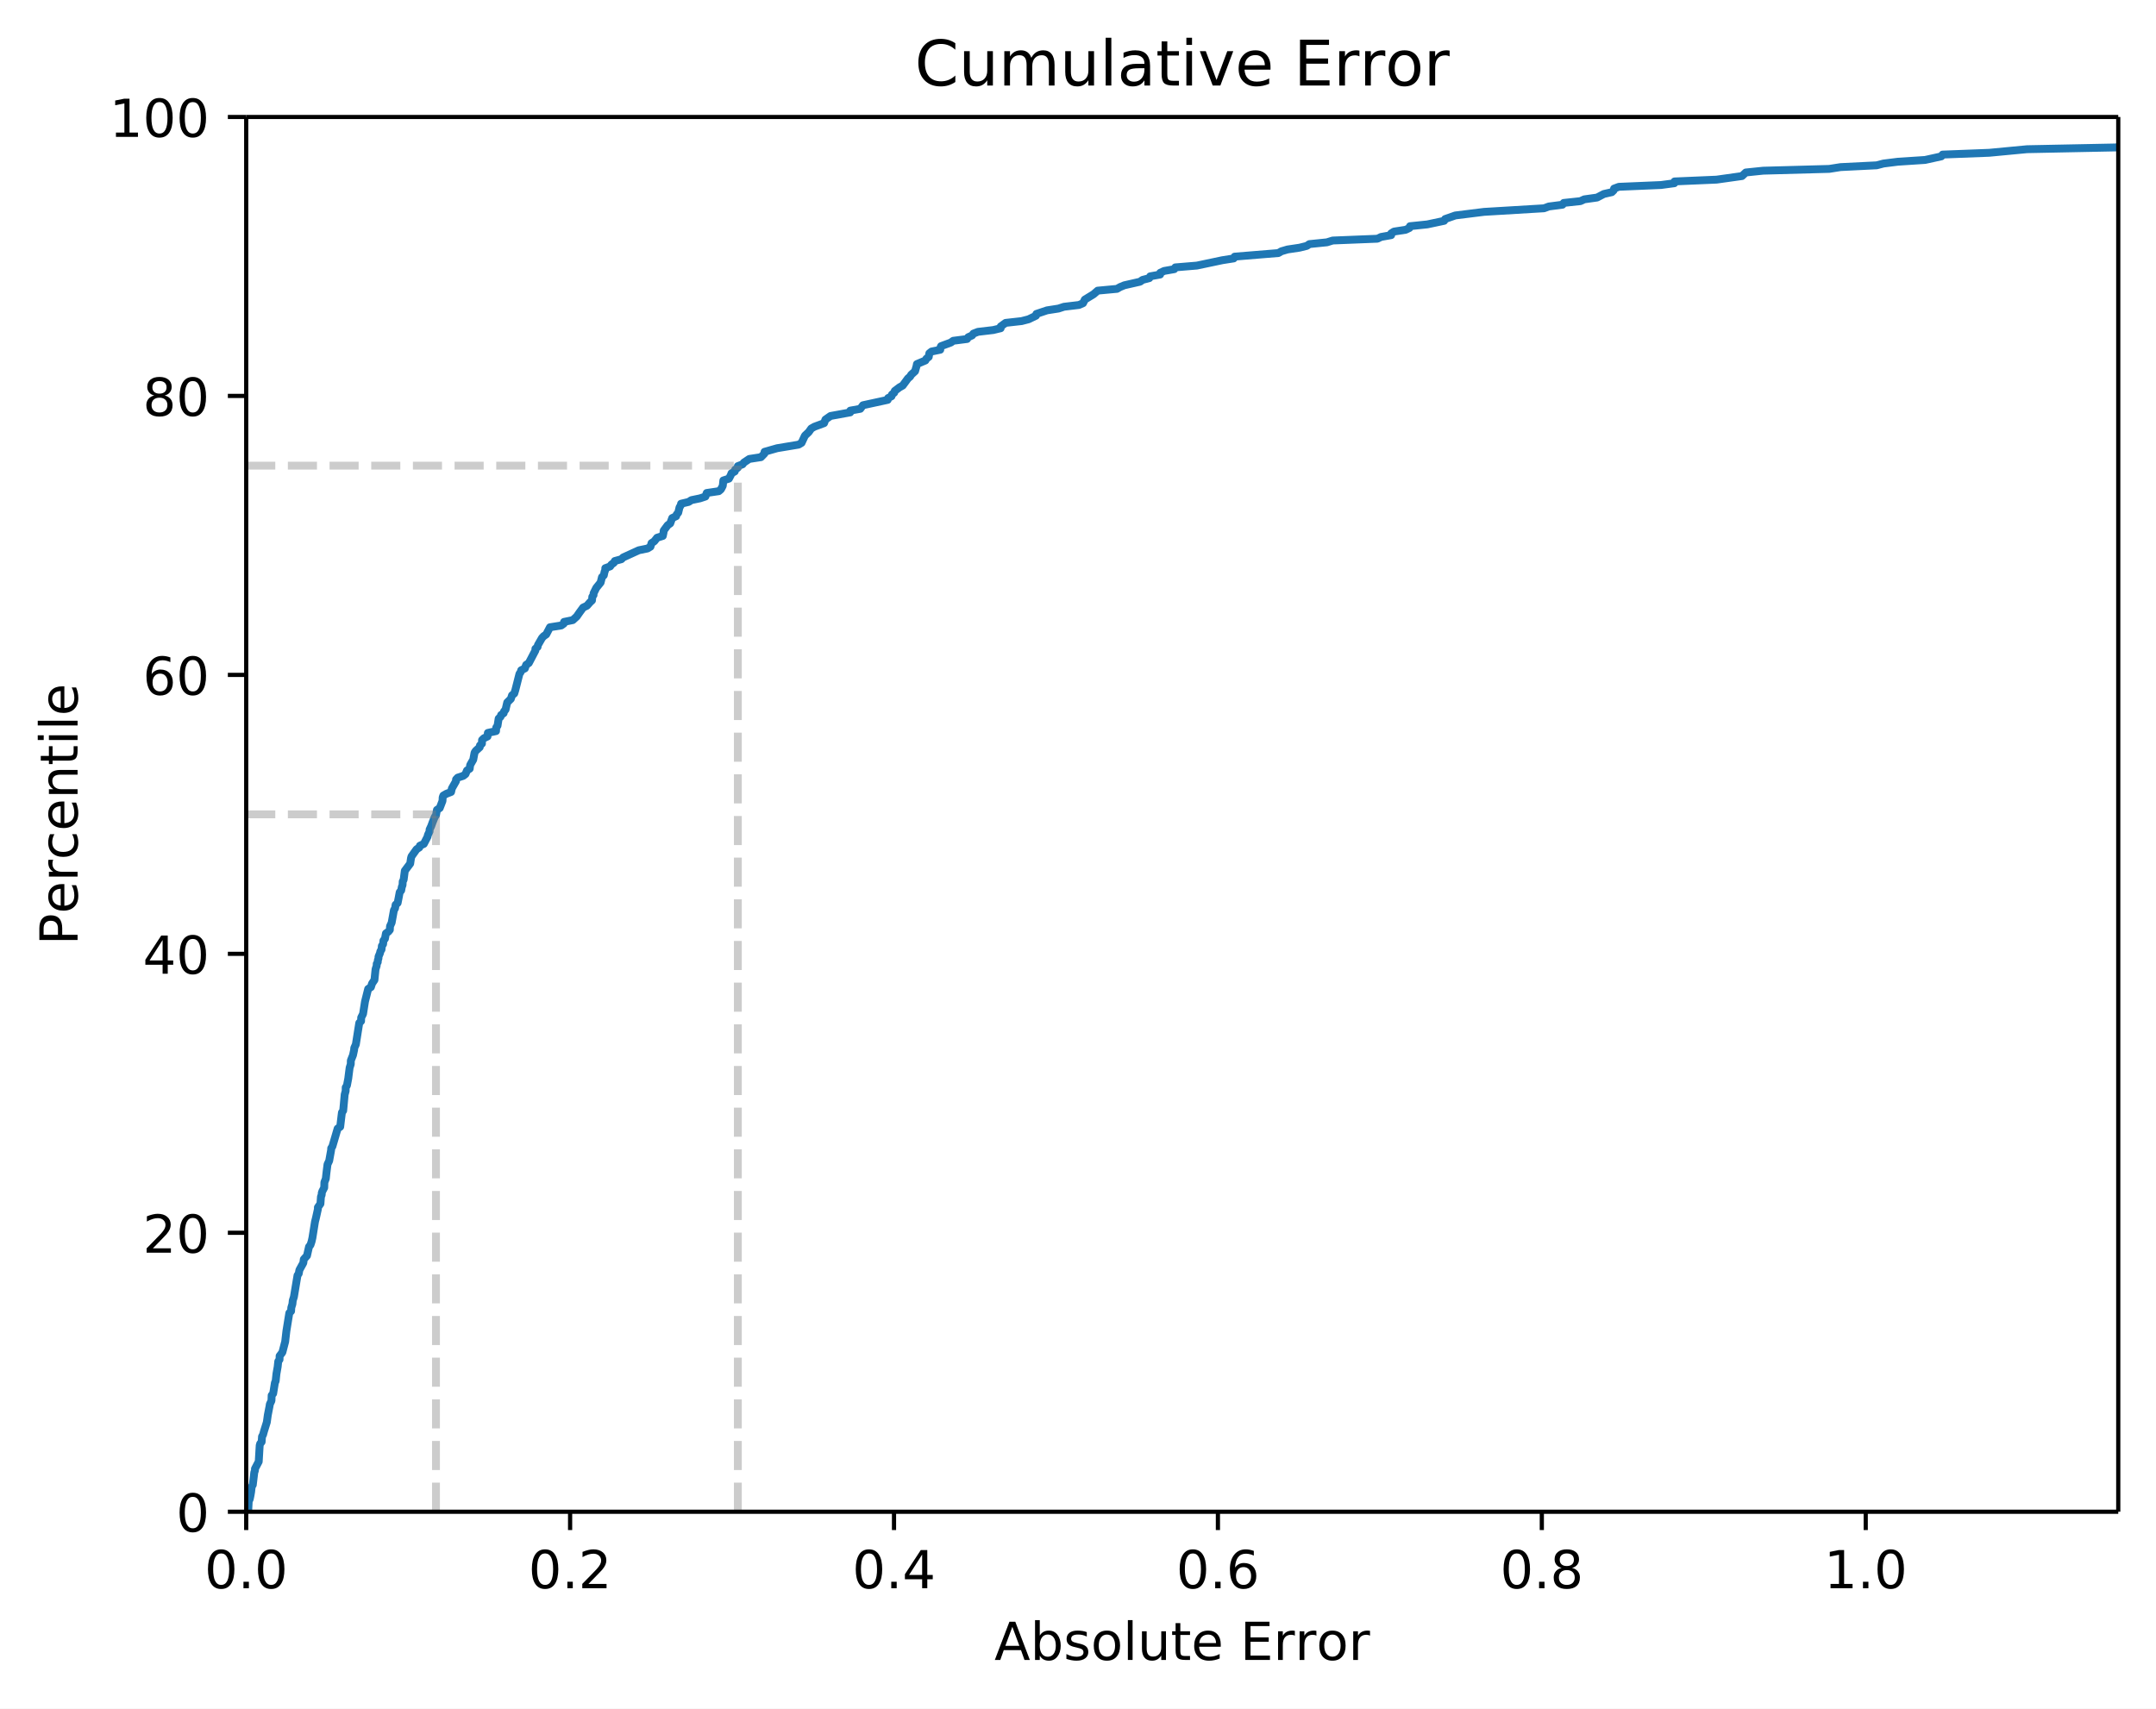
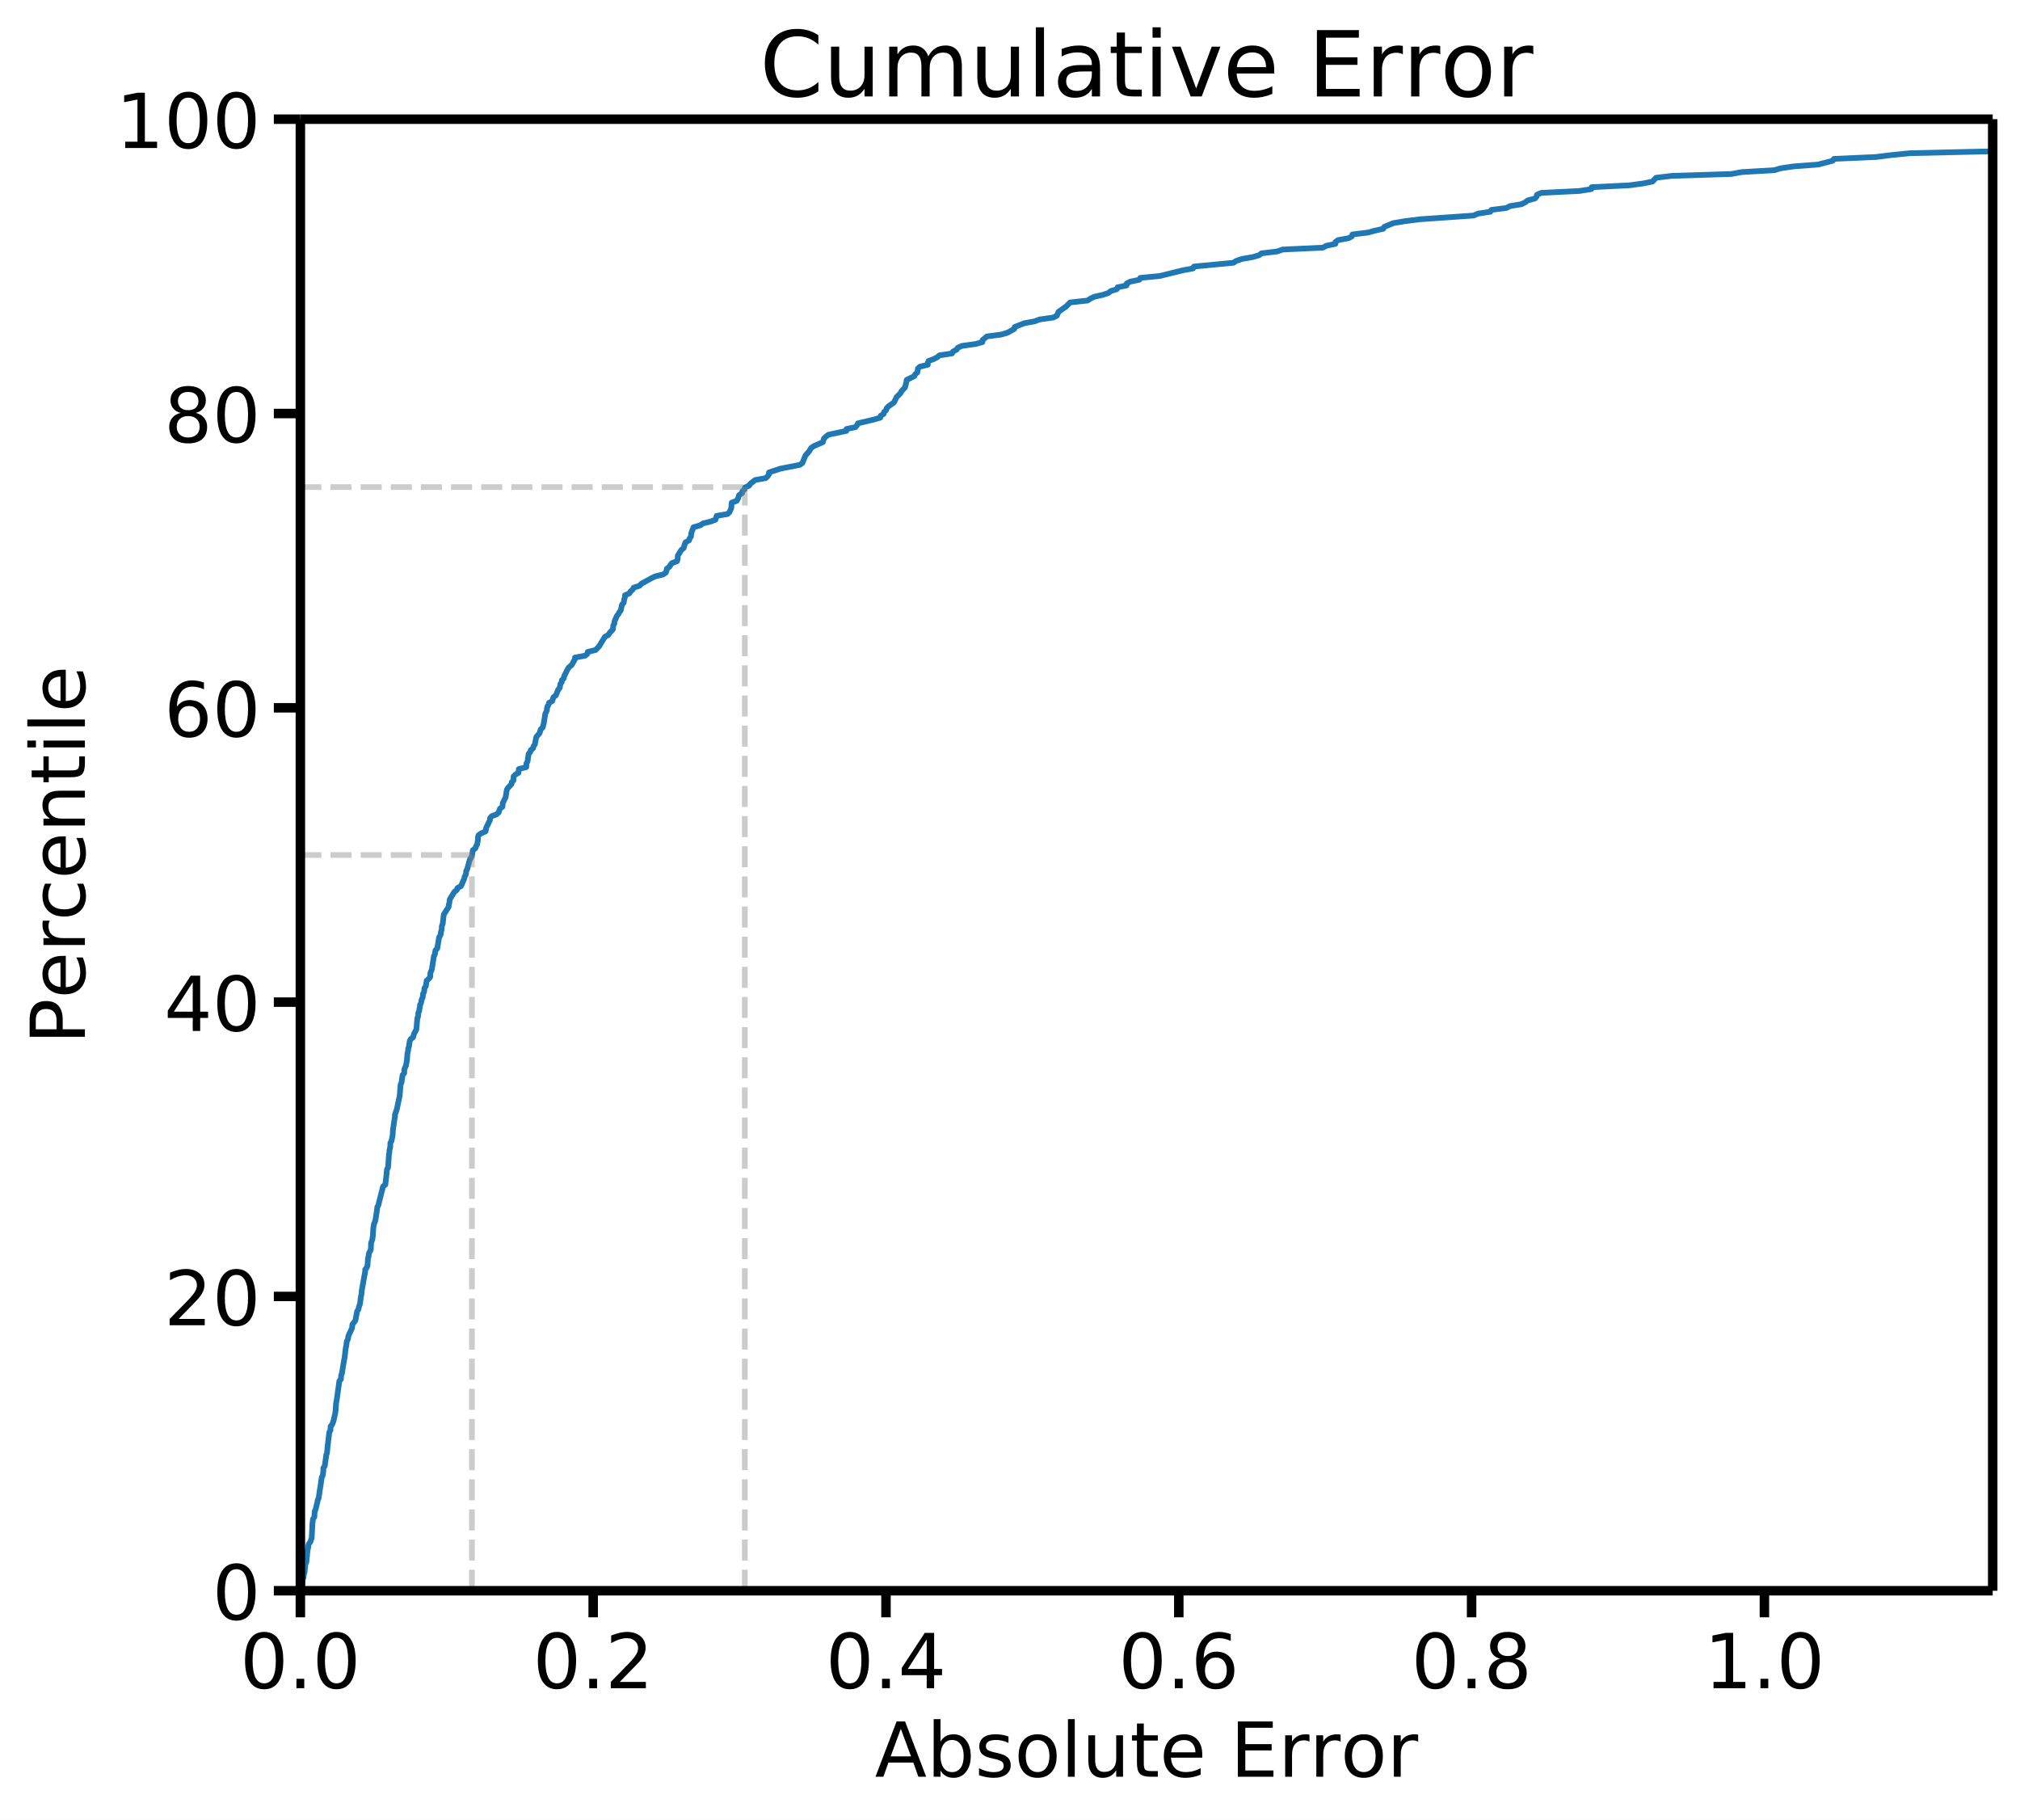
- <svg xmlns="http://www.w3.org/2000/svg" xmlns:xlink="http://www.w3.org/1999/xlink" height="434.649" viewBox="0 0 411.286 325.986" width="548.381">
+ <svg xmlns="http://www.w3.org/2000/svg" xmlns:xlink="http://www.w3.org/1999/xlink" height="639.905" viewBox="0 0 532.831 479.929" width="710.442">
  <defs>
    <style>*{stroke-linecap:butt;stroke-linejoin:round}</style>
  </defs>
  <g id="figure_1">
-     <path d="M0 325.986h411.286V0H0z" fill="#fff" id="patch_1" />
+     <path d="M0 479.929h532.831V0H0z" fill="#fff" id="patch_1" />
    <g id="axes_1">
-       <path d="M46.966 288.43h357.12V22.318H46.966z" fill="#fff" id="patch_2" />
+       <path d="M79.231 419.516h446.4V31.436h-446.4z" fill="#fff" id="patch_2" />
      <g id="matplotlib.axis_1">
        <g id="xtick_1">
          <g id="line2d_1">
            <defs>
-               <path d="M0 0v3.5" id="m1d48480045" stroke="#000" stroke-width=".8" />
-             </defs>
-             <use x="46.966" xlink:href="#m1d48480045" y="288.43" stroke="#000" stroke-width=".8" />
+               <path d="M0 0v7" id="md872564747" stroke="#000" stroke-width="2.5" />
+             </defs>
+             <use x="79.231" xlink:href="#md872564747" y="419.516" stroke="#000" stroke-width="2.5" />
          </g>
          <g id="text_1">
            <defs>
              <path d="M31.781 66.406q-7.61 0-11.453-7.5Q16.5 51.422 16.5 36.375q0-14.984 3.828-22.484 3.844-7.5 11.453-7.5 7.672 0 11.5 7.5 3.844 7.5 3.844 22.484 0 15.047-3.844 22.531-3.828 7.5-11.5 7.5zm0 7.813q12.266 0 18.735-9.703 6.468-9.688 6.468-28.141 0-18.406-6.468-28.11-6.47-9.687-18.735-9.687-12.25 0-18.718 9.688-6.47 9.703-6.47 28.109 0 18.453 6.47 28.14Q19.53 74.22 31.78 74.22z" id="DejaVuSans-48" />
              <path d="M10.688 12.406H21V0H10.687z" id="DejaVuSans-46" />
            </defs>
-             <g transform="matrix(.1 0 0 -.1 39.014 303.029)">
+             <g transform="matrix(.2 0 0 -.2 63.328 445.213)">
              <use xlink:href="#DejaVuSans-48" />
              <use x="63.623" xlink:href="#DejaVuSans-46" />
              <use x="95.41" xlink:href="#DejaVuSans-48" />
            </g>
          </g>
        </g>
        <g id="xtick_2">
-           <use x="108.755" xlink:href="#m1d48480045" y="288.43" stroke="#000" stroke-width=".8" id="line2d_2" />
+           <use x="156.468" xlink:href="#md872564747" y="419.516" stroke="#000" stroke-width="2.5" id="line2d_2" />
          <g id="text_2">
            <defs>
              <path d="M19.188 8.297h34.421V0H7.33v8.297q5.609 5.812 15.296 15.594 9.703 9.797 12.188 12.64 4.734 5.313 6.609 9 1.89 3.688 1.89 7.25 0 5.813-4.078 9.469-4.078 3.672-10.625 3.672-4.64 0-9.797-1.61-5.14-1.609-11-4.89v9.969Q13.767 71.78 18.938 73q5.188 1.219 9.485 1.219 11.328 0 18.062-5.672 6.735-5.656 6.735-15.125 0-4.5-1.688-8.531-1.672-4.016-6.125-9.485-1.218-1.422-7.765-8.187-6.532-6.766-18.453-18.922z" id="DejaVuSans-50" />
            </defs>
-             <g transform="matrix(.1 0 0 -.1 100.803 303.029)">
+             <g transform="matrix(.2 0 0 -.2 140.565 445.213)">
              <use xlink:href="#DejaVuSans-48" />
              <use x="63.623" xlink:href="#DejaVuSans-46" />
              <use x="95.41" xlink:href="#DejaVuSans-50" />
            </g>
          </g>
        </g>
        <g id="xtick_3">
-           <use x="170.544" xlink:href="#m1d48480045" y="288.43" stroke="#000" stroke-width=".8" id="line2d_3" />
+           <use x="233.704" xlink:href="#md872564747" y="419.516" stroke="#000" stroke-width="2.5" id="line2d_3" />
          <g id="text_3">
            <defs>
              <path d="M37.797 64.313L12.89 25.39h24.906zm-2.594 8.593H47.61V25.391h10.407v-8.203H47.609V0h-9.812v17.188H4.89v9.515z" id="DejaVuSans-52" />
            </defs>
-             <g transform="matrix(.1 0 0 -.1 162.592 303.029)">
+             <g transform="matrix(.2 0 0 -.2 217.801 445.213)">
              <use xlink:href="#DejaVuSans-48" />
              <use x="63.623" xlink:href="#DejaVuSans-46" />
              <use x="95.41" xlink:href="#DejaVuSans-52" />
            </g>
          </g>
        </g>
        <g id="xtick_4">
-           <use x="232.333" xlink:href="#m1d48480045" y="288.43" stroke="#000" stroke-width=".8" id="line2d_4" />
+           <use x="310.941" xlink:href="#md872564747" y="419.516" stroke="#000" stroke-width="2.5" id="line2d_4" />
          <g id="text_4">
            <defs>
              <path d="M33.016 40.375q-6.641 0-10.532-4.547-3.875-4.531-3.875-12.437 0-7.86 3.875-12.438 3.891-4.562 10.532-4.562 6.64 0 10.515 4.562 3.875 4.578 3.875 12.438 0 7.906-3.875 12.437-3.875 4.547-10.515 4.547zm19.578 30.922v-8.984q-3.719 1.75-7.5 2.671-3.782.938-7.5.938-9.766 0-14.922-6.594-5.14-6.594-5.875-19.922 2.875 4.25 7.219 6.516 4.359 2.266 9.578 2.266 10.984 0 17.36-6.672 6.374-6.657 6.374-18.125 0-11.235-6.64-18.032-6.641-6.78-17.672-6.78-12.657 0-19.344 9.687-6.688 9.703-6.688 28.109 0 17.281 8.204 27.563 8.203 10.28 22.015 10.28 3.719 0 7.5-.734t7.89-2.187z" id="DejaVuSans-54" />
            </defs>
-             <g transform="matrix(.1 0 0 -.1 224.382 303.029)">
+             <g transform="matrix(.2 0 0 -.2 295.038 445.213)">
              <use xlink:href="#DejaVuSans-48" />
              <use x="63.623" xlink:href="#DejaVuSans-46" />
              <use x="95.41" xlink:href="#DejaVuSans-54" />
            </g>
          </g>
        </g>
        <g id="xtick_5">
-           <use x="294.122" xlink:href="#m1d48480045" y="288.43" stroke="#000" stroke-width=".8" id="line2d_5" />
+           <use x="388.177" xlink:href="#md872564747" y="419.516" stroke="#000" stroke-width="2.5" id="line2d_5" />
          <g id="text_5">
            <defs>
              <path d="M31.781 34.625q-7.031 0-11.062-3.766-4.016-3.765-4.016-10.343 0-6.594 4.016-10.36Q24.75 6.391 31.78 6.391q7.032 0 11.078 3.78 4.063 3.798 4.063 10.345 0 6.578-4.031 10.343-4.016 3.766-11.11 3.766zm-9.86 4.188q-6.343 1.562-9.89 5.906Q8.5 49.079 8.5 55.329q0 8.733 6.219 13.812 6.234 5.078 17.062 5.078 10.89 0 17.094-5.078 6.203-5.079 6.203-13.813 0-6.25-3.547-10.61-3.531-4.343-9.828-5.906 7.125-1.656 11.094-6.5 3.984-4.828 3.984-11.796 0-10.61-6.468-16.282-6.47-5.656-18.532-5.656-12.047 0-18.531 5.656-6.469 5.672-6.469 16.282 0 6.968 4 11.797 4.016 4.843 11.14 6.5zM18.314 54.39q0-5.657 3.53-8.828 3.548-3.172 9.938-3.172 6.36 0 9.938 3.172 3.593 3.171 3.593 8.828 0 5.672-3.593 8.843-3.578 3.172-9.938 3.172-6.39 0-9.937-3.172-3.532-3.172-3.532-8.843z" id="DejaVuSans-56" />
            </defs>
-             <g transform="matrix(.1 0 0 -.1 286.17 303.029)">
+             <g transform="matrix(.2 0 0 -.2 372.274 445.213)">
              <use xlink:href="#DejaVuSans-48" />
              <use x="63.623" xlink:href="#DejaVuSans-46" />
              <use x="95.41" xlink:href="#DejaVuSans-56" />
            </g>
          </g>
        </g>
        <g id="xtick_6">
-           <use x="355.912" xlink:href="#m1d48480045" y="288.43" stroke="#000" stroke-width=".8" id="line2d_6" />
+           <use x="465.414" xlink:href="#md872564747" y="419.516" stroke="#000" stroke-width="2.5" id="line2d_6" />
          <g id="text_6">
            <defs>
              <path d="M12.406 8.297h16.11v55.625l-17.532-3.516v8.985l17.438 3.515h9.86V8.296H54.39V0H12.406z" id="DejaVuSans-49" />
            </defs>
-             <g transform="matrix(.1 0 0 -.1 347.96 303.029)">
+             <g transform="matrix(.2 0 0 -.2 449.51 445.213)">
              <use xlink:href="#DejaVuSans-49" />
              <use x="63.623" xlink:href="#DejaVuSans-46" />
              <use x="95.41" xlink:href="#DejaVuSans-48" />
            </g>
          </g>
        </g>
        <g id="text_7">
          <defs>
            <path d="M34.188 63.188L20.797 26.906h26.812zm-5.579 9.718h11.188L67.578 0h-10.25l-6.64 18.703h-32.86L11.188 0H.78z" id="DejaVuSans-65" />
            <path d="M48.688 27.297q0 9.906-4.079 15.547-4.078 5.64-11.203 5.64-7.14 0-11.218-5.64-4.079-5.64-4.079-15.547 0-9.906 4.078-15.547 4.079-5.64 11.22-5.64 7.124 0 11.202 5.64t4.078 15.547zM18.108 46.39q2.844 4.875 7.157 7.234Q29.594 56 35.594 56q9.968 0 16.187-7.906 6.235-7.907 6.235-20.797T51.78 6.484q-6.218-7.906-16.187-7.906-6 0-10.328 2.375-4.313 2.375-7.157 7.25V0H9.08v75.984h9.03z" id="DejaVuSans-98" />
            <path d="M44.281 53.078v-8.5q-3.797 1.953-7.906 2.922-4.094.984-8.5.984-6.688 0-10.031-2.047-3.344-2.046-3.344-6.156 0-3.125 2.39-4.906 2.391-1.781 9.626-3.39l3.078-.688q9.562-2.047 13.593-5.781 4.032-3.735 4.032-10.422 0-7.625-6.032-12.078-6.03-4.438-16.578-4.438-4.39 0-9.156.86Q10.688.296 5.422 2v9.281q4.984-2.594 9.812-3.89 4.829-1.282 9.579-1.282 6.343 0 9.75 2.172 3.421 2.172 3.421 6.125 0 3.656-2.468 5.61-2.453 1.953-10.813 3.765l-3.125.735q-8.344 1.75-12.062 5.39-3.704 3.64-3.704 9.985 0 7.718 5.47 11.906Q16.75 56 26.811 56q4.97 0 9.36-.734 4.406-.72 8.11-2.188z" id="DejaVuSans-115" />
            <path d="M30.61 48.39q-7.22 0-11.422-5.64-4.204-5.64-4.204-15.453 0-9.813 4.172-15.453 4.188-5.64 11.453-5.64 7.188 0 11.375 5.655 4.203 5.672 4.203 15.438 0 9.719-4.203 15.406-4.187 5.688-11.375 5.688zm0 7.61q11.718 0 18.406-7.625 6.703-7.61 6.703-21.078 0-13.422-6.703-21.078-6.688-7.64-18.407-7.64-11.765 0-18.437 7.64-6.656 7.656-6.656 21.078 0 13.469 6.656 21.078Q18.844 56 30.609 56z" id="DejaVuSans-111" />
            <path d="M9.422 75.984h8.984V0H9.422z" id="DejaVuSans-108" />
            <path d="M8.5 21.578v33.11h8.984V21.922q0-7.766 3.016-11.656 3.031-3.875 9.094-3.875 7.265 0 11.484 4.64 4.234 4.64 4.234 12.656v31h8.985V0h-8.984v8.406Q42.047 3.422 37.718 1q-4.313-2.422-10.032-2.422-9.421 0-14.312 5.86Q8.5 10.296 8.5 21.578zM31.11 56z" id="DejaVuSans-117" />
            <path d="M18.313 70.219V54.688h18.5v-6.985h-18.5V18.016q0-6.688 1.828-8.594 1.828-1.906 7.453-1.906h9.218V0h-9.218q-10.407 0-14.36 3.875-3.953 3.89-3.953 14.14v29.688H2.687v6.984h6.594V70.22z" id="DejaVuSans-116" />
            <path d="M56.203 29.594v-4.39H14.891q.593-9.282 5.593-14.142 5-4.859 13.938-4.859 5.172 0 10.031 1.266 4.86 1.265 9.656 3.812v-8.5Q49.266.734 44.187-.344 39.11-1.422 33.892-1.422q-13.094 0-20.735 7.61-7.64 7.625-7.64 20.625 0 13.421 7.25 21.296Q20.016 56 32.328 56q11.031 0 17.453-7.11 6.422-7.093 6.422-19.296zm-8.984 2.64q-.094 7.36-4.125 11.75-4.032 4.407-10.672 4.407-7.516 0-12.031-4.25-4.516-4.25-5.203-11.97z" id="DejaVuSans-101" />
            <path d="M9.813 72.906h46.093v-8.312H19.672V43.016H54.39v-8.297H19.67V8.297h37.11V0H9.813z" id="DejaVuSans-69" />
            <path d="M41.11 46.297q-1.516.875-3.297 1.281Q36.03 48 33.89 48q-7.625 0-11.703-4.953-4.079-4.953-4.079-14.234V0H9.08v54.688h9.03v-8.5q2.844 4.984 7.375 7.39Q30.031 56 36.531 56q.922 0 2.047-.125 1.125-.11 2.484-.36z" id="DejaVuSans-114" />
          </defs>
-           <g transform="matrix(.1 0 0 -.1 189.7 316.707)">
+           <g transform="matrix(.2 0 0 -.2 230.781 468.57)">
            <use xlink:href="#DejaVuSans-65" />
            <use x="68.408" xlink:href="#DejaVuSans-98" />
            <use x="131.885" xlink:href="#DejaVuSans-115" />
            <use x="183.984" xlink:href="#DejaVuSans-111" />
            <use x="245.166" xlink:href="#DejaVuSans-108" />
            <use x="272.949" xlink:href="#DejaVuSans-117" />
            <use x="336.328" xlink:href="#DejaVuSans-116" />
            <use x="375.537" xlink:href="#DejaVuSans-101" />
            <use x="437.061" xlink:href="#DejaVuSans-32" />
            <use x="468.848" xlink:href="#DejaVuSans-69" />
            <use x="532.031" xlink:href="#DejaVuSans-114" />
            <use x="573.129" xlink:href="#DejaVuSans-114" />
            <use x="614.211" xlink:href="#DejaVuSans-111" />
            <use x="675.393" xlink:href="#DejaVuSans-114" />
          </g>
        </g>
      </g>
      <g id="matplotlib.axis_2">
        <g id="ytick_1">
          <g id="line2d_7">
            <defs>
-               <path d="M0 0h-3.5" id="m91ba975ceb" stroke="#000" stroke-width=".8" />
-             </defs>
-             <use x="46.966" xlink:href="#m91ba975ceb" y="288.43" stroke="#000" stroke-width=".8" />
-           </g>
-           <use xlink:href="#DejaVuSans-48" transform="matrix(.1 0 0 -.1 33.603 292.23)" id="text_8" />
+               <path d="M0 0h-7" id="m3a25111f84" stroke="#000" stroke-width="2.5" />
+             </defs>
+             <use x="79.231" xlink:href="#m3a25111f84" y="419.516" stroke="#000" stroke-width="2.5" />
+           </g>
+           <use xlink:href="#DejaVuSans-48" transform="matrix(.2 0 0 -.2 56.006 427.115)" id="text_8" />
        </g>
        <g id="ytick_2">
-           <use x="46.966" xlink:href="#m91ba975ceb" y="235.208" stroke="#000" stroke-width=".8" id="line2d_8" />
-           <g transform="matrix(.1 0 0 -.1 27.24 239.007)" id="text_9">
+           <use x="79.231" xlink:href="#m3a25111f84" y="341.9" stroke="#000" stroke-width="2.5" id="line2d_8" />
+           <g transform="matrix(.2 0 0 -.2 43.281 349.499)" id="text_9">
            <use xlink:href="#DejaVuSans-50" />
            <use x="63.623" xlink:href="#DejaVuSans-48" />
          </g>
        </g>
        <g id="ytick_3">
-           <use x="46.966" xlink:href="#m91ba975ceb" y="181.985" stroke="#000" stroke-width=".8" id="line2d_9" />
-           <g transform="matrix(.1 0 0 -.1 27.24 185.785)" id="text_10">
+           <use x="79.231" xlink:href="#m3a25111f84" y="264.284" stroke="#000" stroke-width="2.5" id="line2d_9" />
+           <g transform="matrix(.2 0 0 -.2 43.281 271.883)" id="text_10">
            <use xlink:href="#DejaVuSans-52" />
            <use x="63.623" xlink:href="#DejaVuSans-48" />
          </g>
        </g>
        <g id="ytick_4">
-           <use x="46.966" xlink:href="#m91ba975ceb" y="128.763" stroke="#000" stroke-width=".8" id="line2d_10" />
-           <g transform="matrix(.1 0 0 -.1 27.24 132.562)" id="text_11">
+           <use x="79.231" xlink:href="#m3a25111f84" y="186.668" stroke="#000" stroke-width="2.5" id="line2d_10" />
+           <g transform="matrix(.2 0 0 -.2 43.281 194.267)" id="text_11">
            <use xlink:href="#DejaVuSans-54" />
            <use x="63.623" xlink:href="#DejaVuSans-48" />
          </g>
        </g>
        <g id="ytick_5">
-           <use x="46.966" xlink:href="#m91ba975ceb" y="75.541" stroke="#000" stroke-width=".8" id="line2d_11" />
-           <g transform="matrix(.1 0 0 -.1 27.24 79.34)" id="text_12">
+           <use x="79.231" xlink:href="#m3a25111f84" y="109.052" stroke="#000" stroke-width="2.5" id="line2d_11" />
+           <g transform="matrix(.2 0 0 -.2 43.281 116.65)" id="text_12">
            <use xlink:href="#DejaVuSans-56" />
            <use x="63.623" xlink:href="#DejaVuSans-48" />
          </g>
        </g>
        <g id="ytick_6">
-           <use x="46.966" xlink:href="#m91ba975ceb" y="22.318" stroke="#000" stroke-width=".8" id="line2d_12" />
-           <g transform="matrix(.1 0 0 -.1 20.878 26.117)" id="text_13">
+           <use x="79.231" xlink:href="#m3a25111f84" y="31.436" stroke="#000" stroke-width="2.5" id="line2d_12" />
+           <g transform="matrix(.2 0 0 -.2 30.556 39.035)" id="text_13">
            <use xlink:href="#DejaVuSans-49" />
            <use x="63.623" xlink:href="#DejaVuSans-48" />
            <use x="127.246" xlink:href="#DejaVuSans-48" />
          </g>
        </g>
        <g id="text_14">
          <defs>
            <path d="M19.672 64.797v-27.39h12.406q6.89 0 10.64 3.562 3.766 3.562 3.766 10.156 0 6.547-3.765 10.11-3.75 3.562-10.64 3.562zm-9.86 8.11h22.266q12.266 0 18.531-5.548 6.282-5.546 6.282-16.234 0-10.797-6.282-16.313-6.265-5.515-18.53-5.515H19.671V0h-9.86z" id="DejaVuSans-80" />
            <path d="M48.781 52.594v-8.407q-3.812 2.11-7.64 3.157-3.828 1.047-7.735 1.047-8.75 0-13.593-5.547-4.829-5.532-4.829-15.547 0-10.016 4.829-15.563 4.843-5.53 13.593-5.53 3.907 0 7.735 1.046 3.828 1.047 7.64 3.156V2.094Q45.016.344 40.984-.531q-4.015-.89-8.562-.89-12.36 0-19.64 7.765-7.266 7.765-7.266 20.953 0 13.375 7.343 21.031Q20.22 56 33.016 56q4.14 0 8.093-.86 3.953-.843 7.672-2.546z" id="DejaVuSans-99" />
            <path d="M54.89 33.016V0h-8.984v32.719q0 7.765-3.031 11.61-3.031 3.858-9.078 3.858-7.281 0-11.484-4.64-4.204-4.625-4.204-12.64V0H9.08v54.688h9.03v-8.5q3.235 4.937 7.594 7.374Q30.078 56 35.797 56q9.422 0 14.25-5.828 4.844-5.828 4.844-17.156z" id="DejaVuSans-110" />
            <path d="M9.422 54.688h8.984V0H9.422zm0 21.296h8.984v-11.39H9.422z" id="DejaVuSans-105" />
          </defs>
-           <g transform="matrix(0 -.1 -.1 0 14.798 180.326)">
+           <g transform="matrix(0 -.2 -.2 0 22.397 275.38)">
            <use xlink:href="#DejaVuSans-80" />
            <use x="60.256" xlink:href="#DejaVuSans-101" />
            <use x="121.779" xlink:href="#DejaVuSans-114" />
            <use x="162.861" xlink:href="#DejaVuSans-99" />
            <use x="217.842" xlink:href="#DejaVuSans-101" />
            <use x="279.365" xlink:href="#DejaVuSans-110" />
            <use x="342.744" xlink:href="#DejaVuSans-116" />
            <use x="381.953" xlink:href="#DejaVuSans-105" />
            <use x="409.736" xlink:href="#DejaVuSans-108" />
            <use x="437.52" xlink:href="#DejaVuSans-101" />
          </g>
        </g>
      </g>
-       <path clip-path="url(#p328204c640)" d="M47.01 288.43l.348-.341.093-1.709.188-.341.14-.683.12-.684.116-1.024.208-.342.286-2.391.128-.342v-.341l.717-1.367.185-3.074.092-.342.28-.342.073-1.024.193-.342.188-.683.533-1.708.19-1.367.334-1.708.046-.341.318-.684.035-1.024.287-.342.33-2.05.151-.341.143-1.367.241-1.366.107-1.025.245-.341.015-.684.523-.683.537-2.05.237-2.05.553-3.415.336-.342.042-.683.21-.683.072-.684.217-.683.684-4.099.235-.342.125-.683.754-1.366.085-.683.614-.684.384-1.708.276-.341.222-.684.152-.683.492-3.074.173-.683.379-1.708v-.342l.485-.683.1-1.367.146-.341.002-.342.117-.342.357-.683.03-1.025.274-.683.11-1.025.212-1.708.322-.683.368-2.05.015-.341.227-.342 1-3.416.49-.341.244-2.05.087-.683.24-.342.283-3.074.187-.684.01-.683.228-.341.26-1.367.128-1.025.133-1.024.218-.684.01-.683.41-1.025.222-1.025.016-.341.31-.683.65-4.1.346-.341.022-.683.351-.684.38-2.39.6-2.392.523-.342.214-.683.463-.683.21-2.05.219-.683.003-.342.2-.341.01-.342.124-.341.003-.342.29-.683.065-.342.225-.342.062-.683.235-.341.07-.684.281-.341.192-1.025.471-.342.277-.341.03-.683.313-.684.434-2.39.216-.342.106-.684.384-.341.203-1.025.19-1.025.285-.342.124-.683.137-.341.032-.684.18-.341.222-1.708 1.025-1.367.153-1.024.093-.342.973-1.367.522-.341.112-.342.749-.341.704-1.367.072-.341.32-.684.001-.341.319-.683.248-.684.413-1.024.239-.342.186-1.025.528-.341.529-1.367.035-.683.126-.342.592-.341.884-.342.155-.683.777-1.367.018-.341.317-.342 1.051-.341.437-.342.277-.683.521-.342.083-.683.385-.683.205-.342.258-1.366.233-.342.75-.683.043-.342.38-.341.019-.684.348-.341.694-.342.067-.683 1.56-.342.04-.683.243-.341.216-1.367.358-.341.108-.342.486-.342.075-.341.29-.342.317-1.366.693-.684.223-.683.429-.341.209-.684.78-3.074.244-.342.09-.341.698-.342.242-.683.51-.342 1.252-2.39.006-.343.414-.341.055-.342.787-1.366.316-.342.489-.341.718-1.367 2.15-.341.475-.342.065-.342 1.664-.341.75-.683.472-.684.748-1.025.725-.341.598-.683.371-.342.055-.683.24-.342.01-.341.511-1.025.83-1.025.255-1.025.35-.341.146-.684.139-.341v-.342l.932-.341.223-.342.474-.342.187-.341 1.25-.342.34-.342 2.991-1.366 1.662-.342.56-.341.202-.683.52-.342.536-.683 1.096-.342.142-.683.03-.342.756-1.024.486-.342.376-1.025.749-.341.104-.342.298-.342.246-1.025.224-.341.072-.342 1.445-.341.523-.342 1.644-.342 1.03-.341.249-.683 2.304-.342.402-.342.359-.683.107-1.025 1.065-.341.361-.683.127-.342.627-.342.063-.341.47-.342.053-.341.9-.342.262-.342 1.022-.683 2.228-.342.663-.683.021-.341 2.4-.684 4.102-.683.561-.341.636-1.367.723-.683.488-.683.597-.342 1.85-.683.254-.683.975-.683 3.754-.684.016-.341 1.911-.342.503-.683 4.726-1.025.064-.342.66-.341.086-.342.428-.341.106-.342.905-.683.609-.342 1.006-1.366.408-.342.191-.341.753-.684.294-1.024.06-.342 1.619-.683.184-.342.454-.342.108-.683.43-.341 1.658-.342.001-.342.15-.341 1.849-.683.472-.342 2.644-.342.21-.341.75-.342.238-.341.886-.342 2.907-.342 1.417-.341.006-.342.935-.683 3.057-.342 1.316-.341 1.422-.683.073-.342 2.034-.683 2.189-.342 1.046-.342 2.859-.341.777-.342.335-.683 1.673-1.025.784-.683 3.68-.342.586-.341.824-.342 3-.683.46-.342 1.306-.341.16-.342 1.896-.341.023-.342.745-.342 1.932-.341.2-.342 4.11-.341 4.855-1.025 2.173-.342.179-.342 8.34-.683.583-.341 1.17-.342 2.288-.342 1.38-.341.496-.342 3.348-.341 1.1-.342 8.525-.342.699-.341 1.932-.342v-.341l.542-.342 2.222-.342.715-.341.107-.342 3.294-.341 3.226-.684.18-.341 1.949-.683 5.482-.684 11.438-.683.913-.342 2.616-.341.231-.342 3.183-.341.739-.342 2.436-.342 1.302-.683 1.51-.341.35-.342.084-.342.911-.341 8.044-.342 2.543-.341.04-.342 8.008-.342 4.855-.683.728-.683 3.311-.342 12.601-.341 2.163-.342 6.881-.341 1.317-.342 2.726-.342 5.2-.341 3.103-.684.234-.341 8.909-.342 7.204-.683 17.207-.342.44-.341 7.954-.1h0" fill="none" stroke="#1f77b4" stroke-linecap="square" stroke-width="1.5" id="line2d_13" />
-       <path clip-path="url(#p328204c640)" d="M46.966 155.374h36.202" fill="none" stroke="gray" stroke-dasharray="5.55,2.4" stroke-opacity=".4" stroke-width="1.5" id="line2d_14" />
-       <path clip-path="url(#p328204c640)" d="M83.168 288.43V155.374" fill="none" stroke="gray" stroke-dasharray="5.55,2.4" stroke-opacity=".4" stroke-width="1.5" id="line2d_15" />
-       <path clip-path="url(#p328204c640)" d="M46.966 88.846h93.787" fill="none" stroke="gray" stroke-dasharray="5.55,2.4" stroke-opacity=".4" stroke-width="1.5" id="line2d_16" />
-       <path clip-path="url(#p328204c640)" d="M140.753 288.43V88.846" fill="none" stroke="gray" stroke-dasharray="5.55,2.4" stroke-opacity=".4" stroke-width="1.5" id="line2d_17" />
-       <path d="M46.966 288.43V22.318" fill="none" stroke="#000" stroke-linecap="square" stroke-width=".8" id="patch_3" />
-       <path d="M404.086 288.43V22.318" fill="none" stroke="#000" stroke-linecap="square" stroke-width=".8" id="patch_4" />
-       <path d="M46.966 288.43h357.12" fill="none" stroke="#000" stroke-linecap="square" stroke-width=".8" id="patch_5" />
-       <path d="M46.966 22.318h357.12" fill="none" stroke="#000" stroke-linecap="square" stroke-width=".8" id="patch_6" />
+       <path clip-path="url(#p1f49e7c8bc)" d="M79.286 419.516l.436-.498.116-2.49.235-.499.019-.498.266-.997.185-1.992.26-.498.357-3.488.16-.498.001-.498.221-.498.354-.498.32-.997.216-3.985.131-.996.35-.499.09-1.494.243-.498.234-.997.247-.996.07-.498.26-.498.278-1.993.252-1.495.272-1.992.273-.499.138-.996.031-.996.358-.498.412-2.99.19-.498.128-1.494.486-3.986.306-.498.019-.996.416-.498.364-.997.453-1.992.122-.997.075-1.494.19-.997.692-4.981.42-.499.053-.996.203-.498.317-1.993.434-2.49.218-1.993.213-.997.092-.996.294-.498.157-.997.942-1.992.107-.997.768-.996.48-2.491.345-.498.076-.498.347-.997.17-1.494.199-.997.082-.996.897-4.982v-.498l.389-.498.218-.498.126-1.993.182-.498.002-.498.146-.498.303-.499.144-.498.036-1.494.344-.997.133-.996.12-1.993.15-.996.4-.996.462-2.99.018-.498.284-.498 1.25-4.982.612-.498.288-2.49.127-1.495.299-.498.24-3.488.115-.498v-.498l.233-.996.012-.997.285-.498.324-1.494.076-1.495.525-3.487.013-.498.51-1.495.202-.996.323-1.495.218-.996.231-2.99.242-.497.282-1.993.433-.498.027-.997.44-.996.25-1.495.09-.996.003-.498.226-.996.018-.499.194-.498.204-1.494.24-.498.653-.499.268-.996.579-.996.223-2.491.04-.498.208-.499.068-.996.251-.498.012-.498.155-.498.003-.499.259-.498.185-.996.281-.498.078-.997.294-.498.088-.996.35-.498.241-1.495.588-.498.347-.498.037-.997.391-.996.542-3.487.27-.498.133-.997.48-.498.253-1.495.238-1.494.357-.498.154-.997.172-.498.04-.996.224-.498.278-2.491 1.282-1.993.021-.498.153-.498.133-.997 1.216-1.992.653-.498.14-.499.936-.498.88-1.993.09-.498.276-.498.125-.498v-.498l.28-.498.675-2.491.569-.997.233-1.494.66-.498.18-.499.3-.498.18-.996.045-.996.158-.499.739-.498 1.106-.498.192-.996.972-1.993.022-.498.398-.498 1.313-.499.546-.498.346-.996.652-.498.103-.997.482-.996.256-.498.322-1.993.292-.498.936-.996.055-.499.475-.498.023-.996.435-.498.867-.498.084-.997 1.952-.498.049-.996.304-.499.27-1.992.447-.498.135-.499.607-.498.094-.498.363-.498.396-1.993.866-.996.279-.997.536-.498.261-.996.324-1.993.054-.498.462-.996.01-.498.125-.499.305-.498.113-.498.873-.498.302-.997.637-.498.619-1.494.41-.498.164-.997.372-.498.008-.498.518-.498.068-.498.984-1.993.394-.498.612-.499.565-.996.297-.498.036-.498 2.686-.498.595-.499.08-.498 2.082-.498.938-.996.589-.997.935-1.494.905-.498.301-.499.912-.996.068-.996.3-.498.012-.499.64-1.494.403-.498.244-.499.389-.498.32-1.494.437-.498.182-.997.174-.498.001-.498 1.164-.498.279-.498.593-.499.233-.498 1.562-.498.427-.498 2.692-1.495 1.046-.498 2.077-.498.7-.498.194-.498.06-.499.647-.498.671-.996 1.37-.498.162-.498.053-.997.946-1.494.607-.499.11-.498.36-.996.936-.498.13-.498.373-.499.106-.996.57-1.494 1.807-.499.654-.498 2.056-.498 1.286-.498.311-.997 2.88-.498.503-.498.45-.996.133-1.495 1.33-.498.301-.498.31-.996.784-.499.079-.498.586-.498.068-.498 1.126-.498.326-.499 1.277-.996 2.785-.498.518-.498.311-.498.026-.499 3-.996 5.128-.996.701-.499.796-1.992.903-.997.61-.996.746-.498 2.312-.996.318-.997.523-.498.696-.498 4.692-.997.021-.498 2.388-.498.398-.498.23-.498 4.218-.997 1.69-.498.08-.498.824-.498.109-.498.535-.498.133-.499.476-.498 1.415-.996.769-1.495 1-.996.238-.498.941-.997.368-1.494.075-.498 2.024-.997.23-.498.568-.498.134-.996.538-.499 2.072-.498.002-.498.188-.498 1.349-.498.96-.498.591-.499 3.306-.498.26-.498.94-.498.297-.498 1.108-.498 3.633-.499 1.77-.498.01-.498 1.168-.996 3.821-.499 1.644-.498 1.778-.996.091-.498 2.544-.997 2.735-.498 1.308-.498 3.573-.498.972-.498.418-.997 2.092-1.494.98-.997 4.599-.498.733-.498 1.03-.498 2.218-.498 1.533-.498.575-.499 1.632-.498.199-.498 2.371-.498.029-.498.931-.499 2.415-.498.25-.498 5.137-.498 6.07-1.495 2.715-.498.224-.498 10.424-.996.73-.498 1.461-.499 2.861-.498 1.726-.498.619-.498 4.185-.498 1.375-.499 10.656-.498.874-.498 2.415-.498v-.498l.677-.498 2.778-.499.893-.498.135-.498 4.117-.498 1.798-.498 2.235-.498.225-.499 2.436-.996 2.962-.498 3.89-.498 14.298-.997 1.14-.498 3.27-.498.29-.498 3.978-.498.924-.499 3.045-.498.96-.498.668-.498 1.889-.498.436-.498.105-.499 1.14-.498 10.054-.498 3.179-.498.048-.498 10.012-.499 3.62-.498 2.448-.498.91-.996 4.139-.498 15.751-.499 2.705-.498 8.6-.498 1.646-.498 3.408-.498 6.5-.498 3.88-.997.292-.498 11.135-.498 3.963-.498 5.042-.499 21.509-.498.55-.498 7.892-.115h0" fill="none" stroke="#1f77b4" stroke-linecap="square" stroke-width="1.5" id="line2d_13" />
+       <path clip-path="url(#p1f49e7c8bc)" d="M79.231 225.476h45.253" fill="none" stroke="gray" stroke-dasharray="5.55,2.4" stroke-opacity=".4" stroke-width="1.5" id="line2d_14" />
+       <path clip-path="url(#p1f49e7c8bc)" d="M124.484 419.516v-194.04" fill="none" stroke="gray" stroke-dasharray="5.55,2.4" stroke-opacity=".4" stroke-width="1.5" id="line2d_15" />
+       <path clip-path="url(#p1f49e7c8bc)" d="M79.231 128.456h117.235" fill="none" stroke="gray" stroke-dasharray="5.55,2.4" stroke-opacity=".4" stroke-width="1.5" id="line2d_16" />
+       <path clip-path="url(#p1f49e7c8bc)" d="M196.466 419.516v-291.06" fill="none" stroke="gray" stroke-dasharray="5.55,2.4" stroke-opacity=".4" stroke-width="1.5" id="line2d_17" />
+       <path d="M79.231 419.516V31.436" fill="none" stroke="#000" stroke-linecap="square" stroke-width="2.5" id="patch_3" />
+       <path d="M525.631 419.516V31.436" fill="none" stroke="#000" stroke-linecap="square" stroke-width="2.5" id="patch_4" />
+       <path d="M79.231 419.516h446.4" fill="none" stroke="#000" stroke-linecap="square" stroke-width="2.5" id="patch_5" />
+       <path d="M79.231 31.436h446.4" fill="none" stroke="#000" stroke-linecap="square" stroke-width="2.5" id="patch_6" />
      <g id="text_15">
        <defs>
          <path d="M64.406 67.281v-10.39q-4.984 4.64-10.625 6.922-5.64 2.296-11.984 2.296-12.5 0-19.14-7.64-6.641-7.64-6.641-22.094 0-14.406 6.64-22.047 6.64-7.64 19.14-7.64 6.345 0 11.985 2.296 5.64 2.297 10.625 6.938V5.609Q59.234 2.094 53.437.33q-5.78-1.75-12.218-1.75-16.563 0-26.094 10.124-9.516 10.14-9.516 27.672 0 17.578 9.516 27.703 9.531 10.14 26.094 10.14 6.531 0 12.312-1.734 5.797-1.734 10.875-5.203z" id="DejaVuSans-67" />
          <path d="M52 44.188q3.375 6.062 8.063 8.937Q64.75 56 71.093 56q8.548 0 13.188-5.984 4.64-5.97 4.64-17V0h-9.03v32.719q0 7.86-2.797 11.656-2.781 3.813-8.485 3.813-6.984 0-11.046-4.641-4.047-4.625-4.047-12.64V0h-9.032v32.719q0 7.906-2.78 11.687-2.782 3.782-8.595 3.782-6.89 0-10.953-4.657-4.047-4.656-4.047-12.625V0H9.08v54.688h9.03v-8.5q3.078 5.03 7.375 7.421Q29.781 56 35.687 56q5.97 0 10.141-3.031Q50 49.953 52 44.187z" id="DejaVuSans-109" />
          <path d="M34.281 27.484q-10.89 0-15.093-2.484-4.204-2.484-4.204-8.5 0-4.781 3.157-7.594 3.156-2.797 8.562-2.797 7.485 0 12 5.297 4.516 5.297 4.516 14.078v2zm17.922 3.72V0H43.22v8.297Q40.14 3.328 35.547.953q-4.594-2.375-11.234-2.375-8.391 0-13.36 4.719Q6 8.016 6 15.922q0 9.219 6.172 13.906 6.187 4.688 18.437 4.688h12.61v.89q0 6.203-4.078 9.594-4.078 3.39-11.453 3.39-4.688 0-9.141-1.124-4.438-1.125-8.531-3.375v8.312q4.921 1.906 9.562 2.844 4.64.953 9.031.953 11.875 0 17.735-6.156 5.86-6.14 5.86-18.64z" id="DejaVuSans-97" />
          <path d="M2.984 54.688H12.5L29.594 8.797l17.093 45.89h9.516L35.687 0H23.485z" id="DejaVuSans-118" />
        </defs>
-         <g transform="matrix(.12 0 0 -.12 174.514 16.318)">
+         <g transform="matrix(.24 0 0 -.24 200.409 25.436)">
          <use xlink:href="#DejaVuSans-67" />
          <use x="69.824" xlink:href="#DejaVuSans-117" />
          <use x="133.203" xlink:href="#DejaVuSans-109" />
          <use x="230.615" xlink:href="#DejaVuSans-117" />
          <use x="293.994" xlink:href="#DejaVuSans-108" />
          <use x="321.777" xlink:href="#DejaVuSans-97" />
          <use x="383.057" xlink:href="#DejaVuSans-116" />
          <use x="422.266" xlink:href="#DejaVuSans-105" />
          <use x="450.049" xlink:href="#DejaVuSans-118" />
          <use x="509.229" xlink:href="#DejaVuSans-101" />
          <use x="570.752" xlink:href="#DejaVuSans-32" />
          <use x="602.539" xlink:href="#DejaVuSans-69" />
          <use x="665.723" xlink:href="#DejaVuSans-114" />
          <use x="706.82" xlink:href="#DejaVuSans-114" />
          <use x="747.902" xlink:href="#DejaVuSans-111" />
          <use x="809.084" xlink:href="#DejaVuSans-114" />
        </g>
      </g>
    </g>
  </g>
  <defs>
-     <clipPath id="p328204c640">
-       <path d="M46.966 22.318h357.12V288.43H46.966z" />
+     <clipPath id="p1f49e7c8bc">
+       <path d="M79.231 31.436h446.4v388.08h-446.4z" />
    </clipPath>
  </defs>
</svg>
